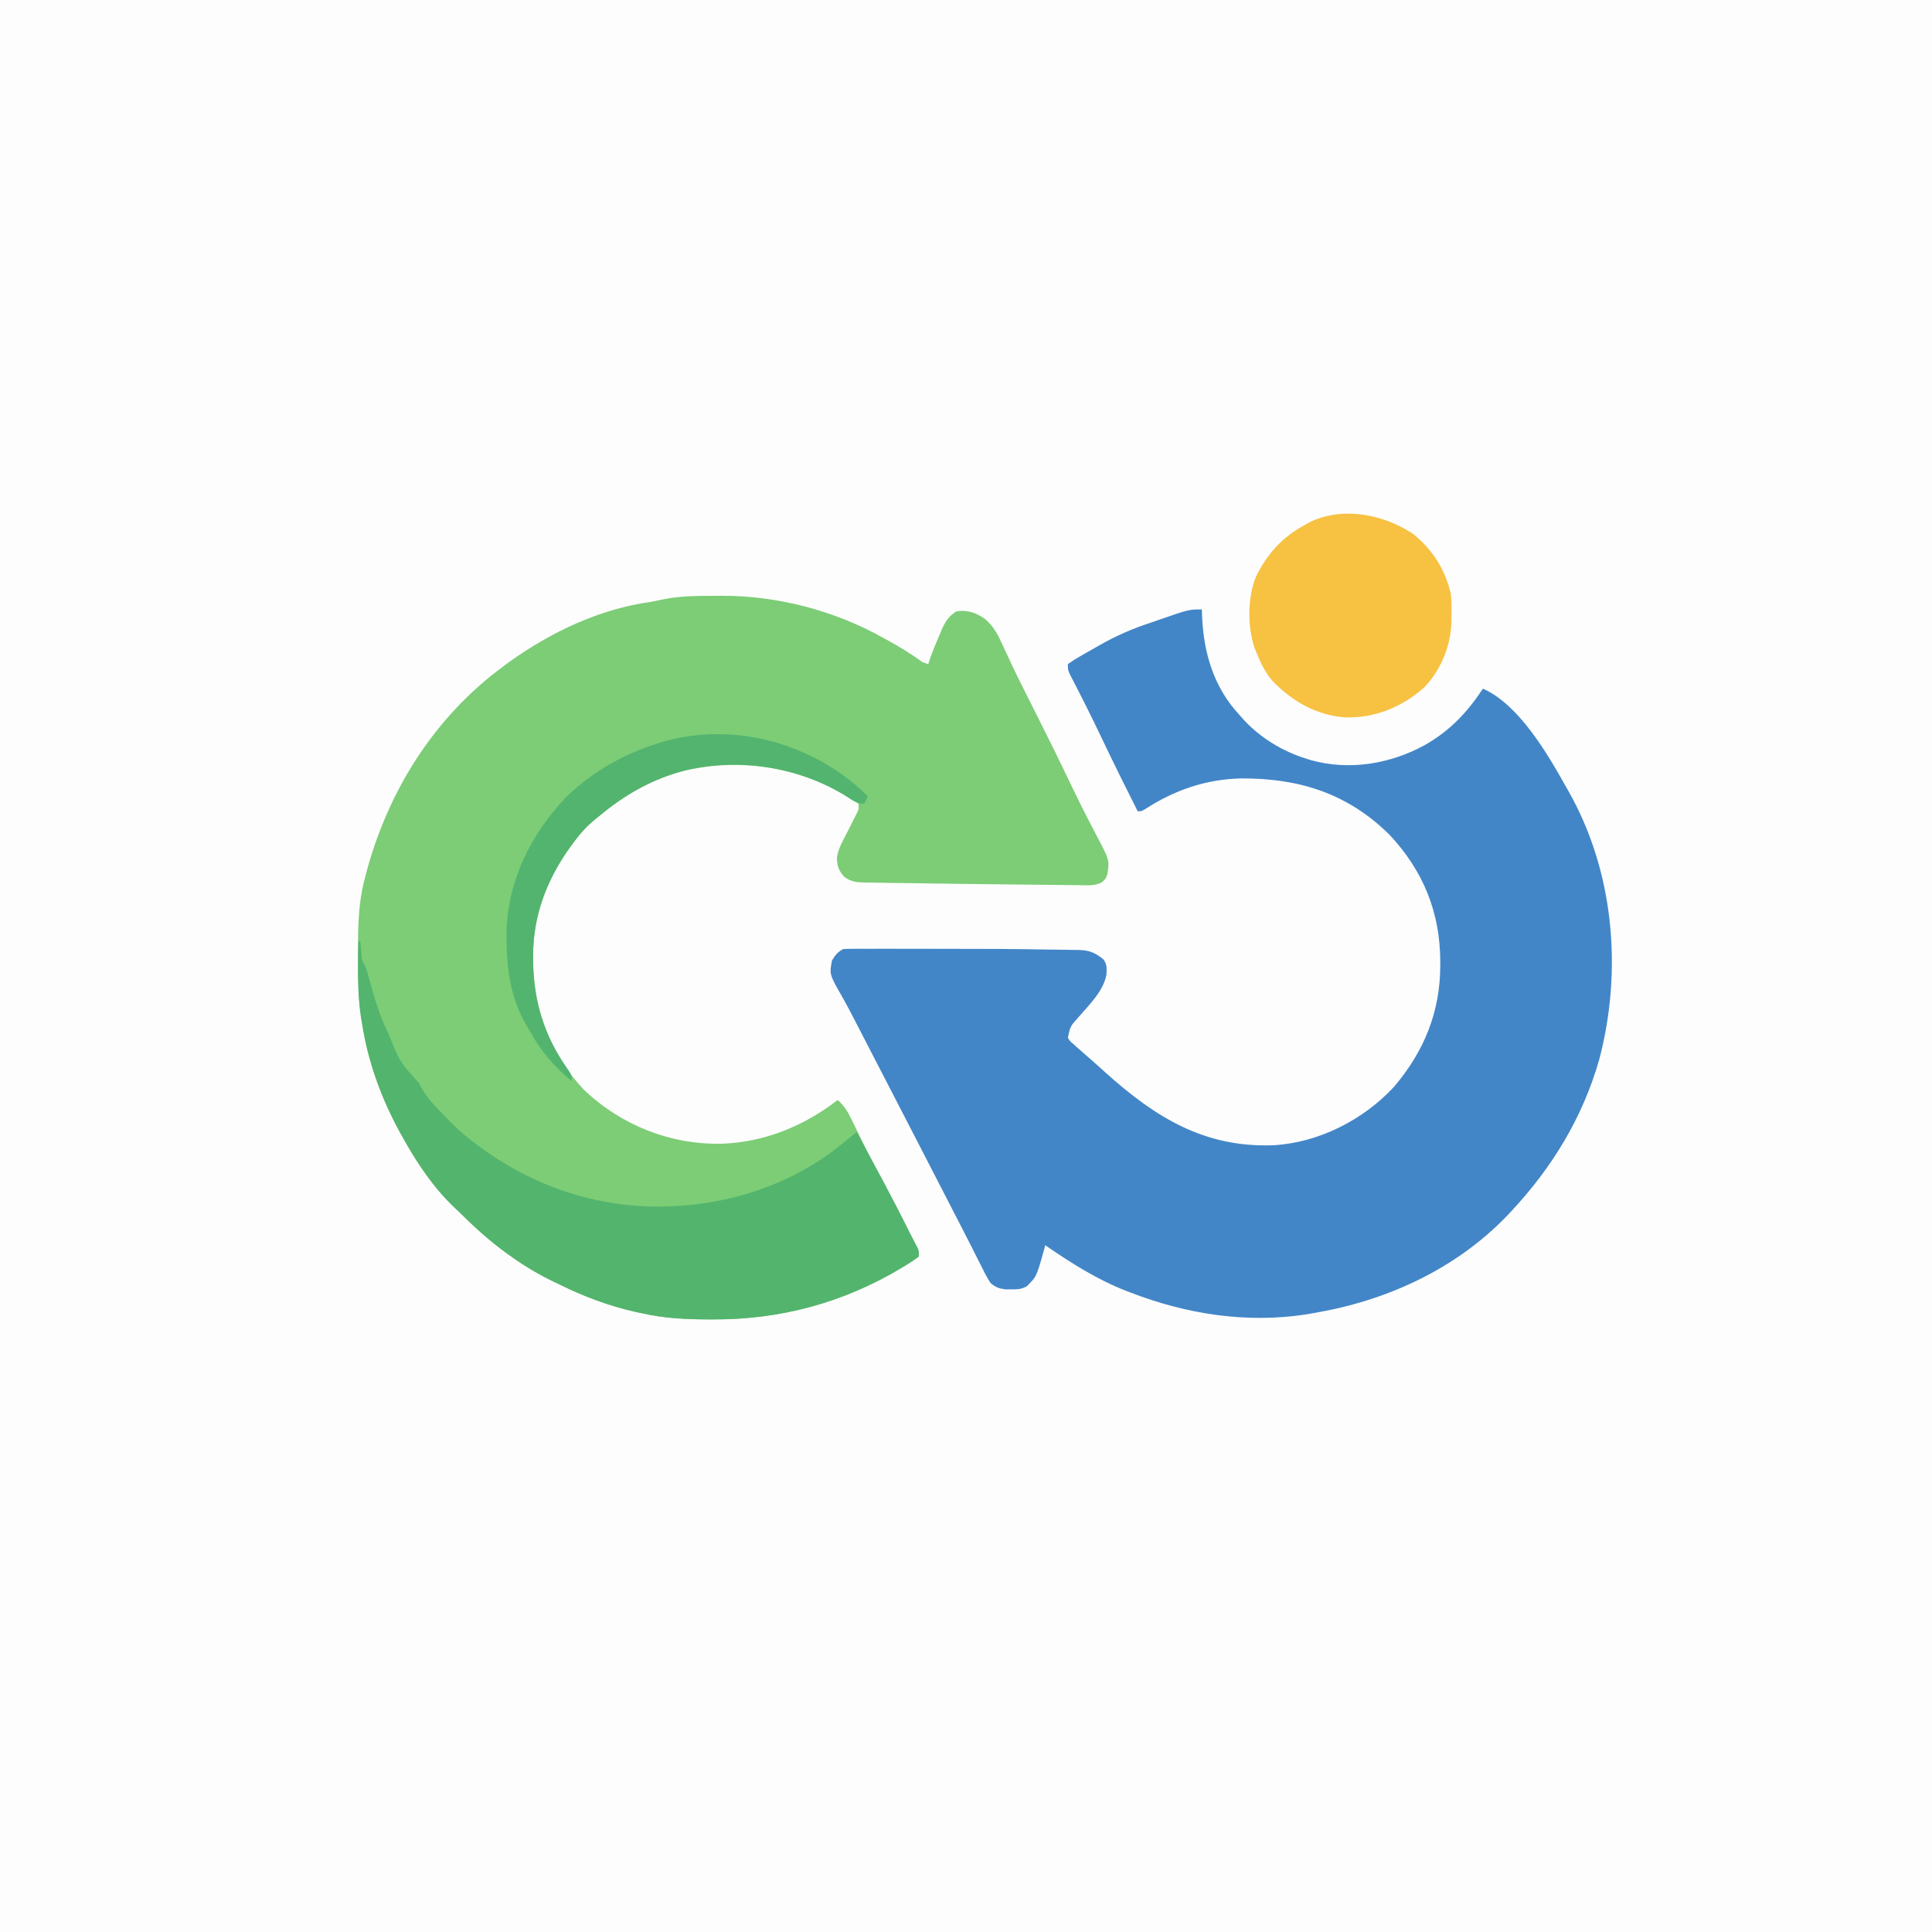
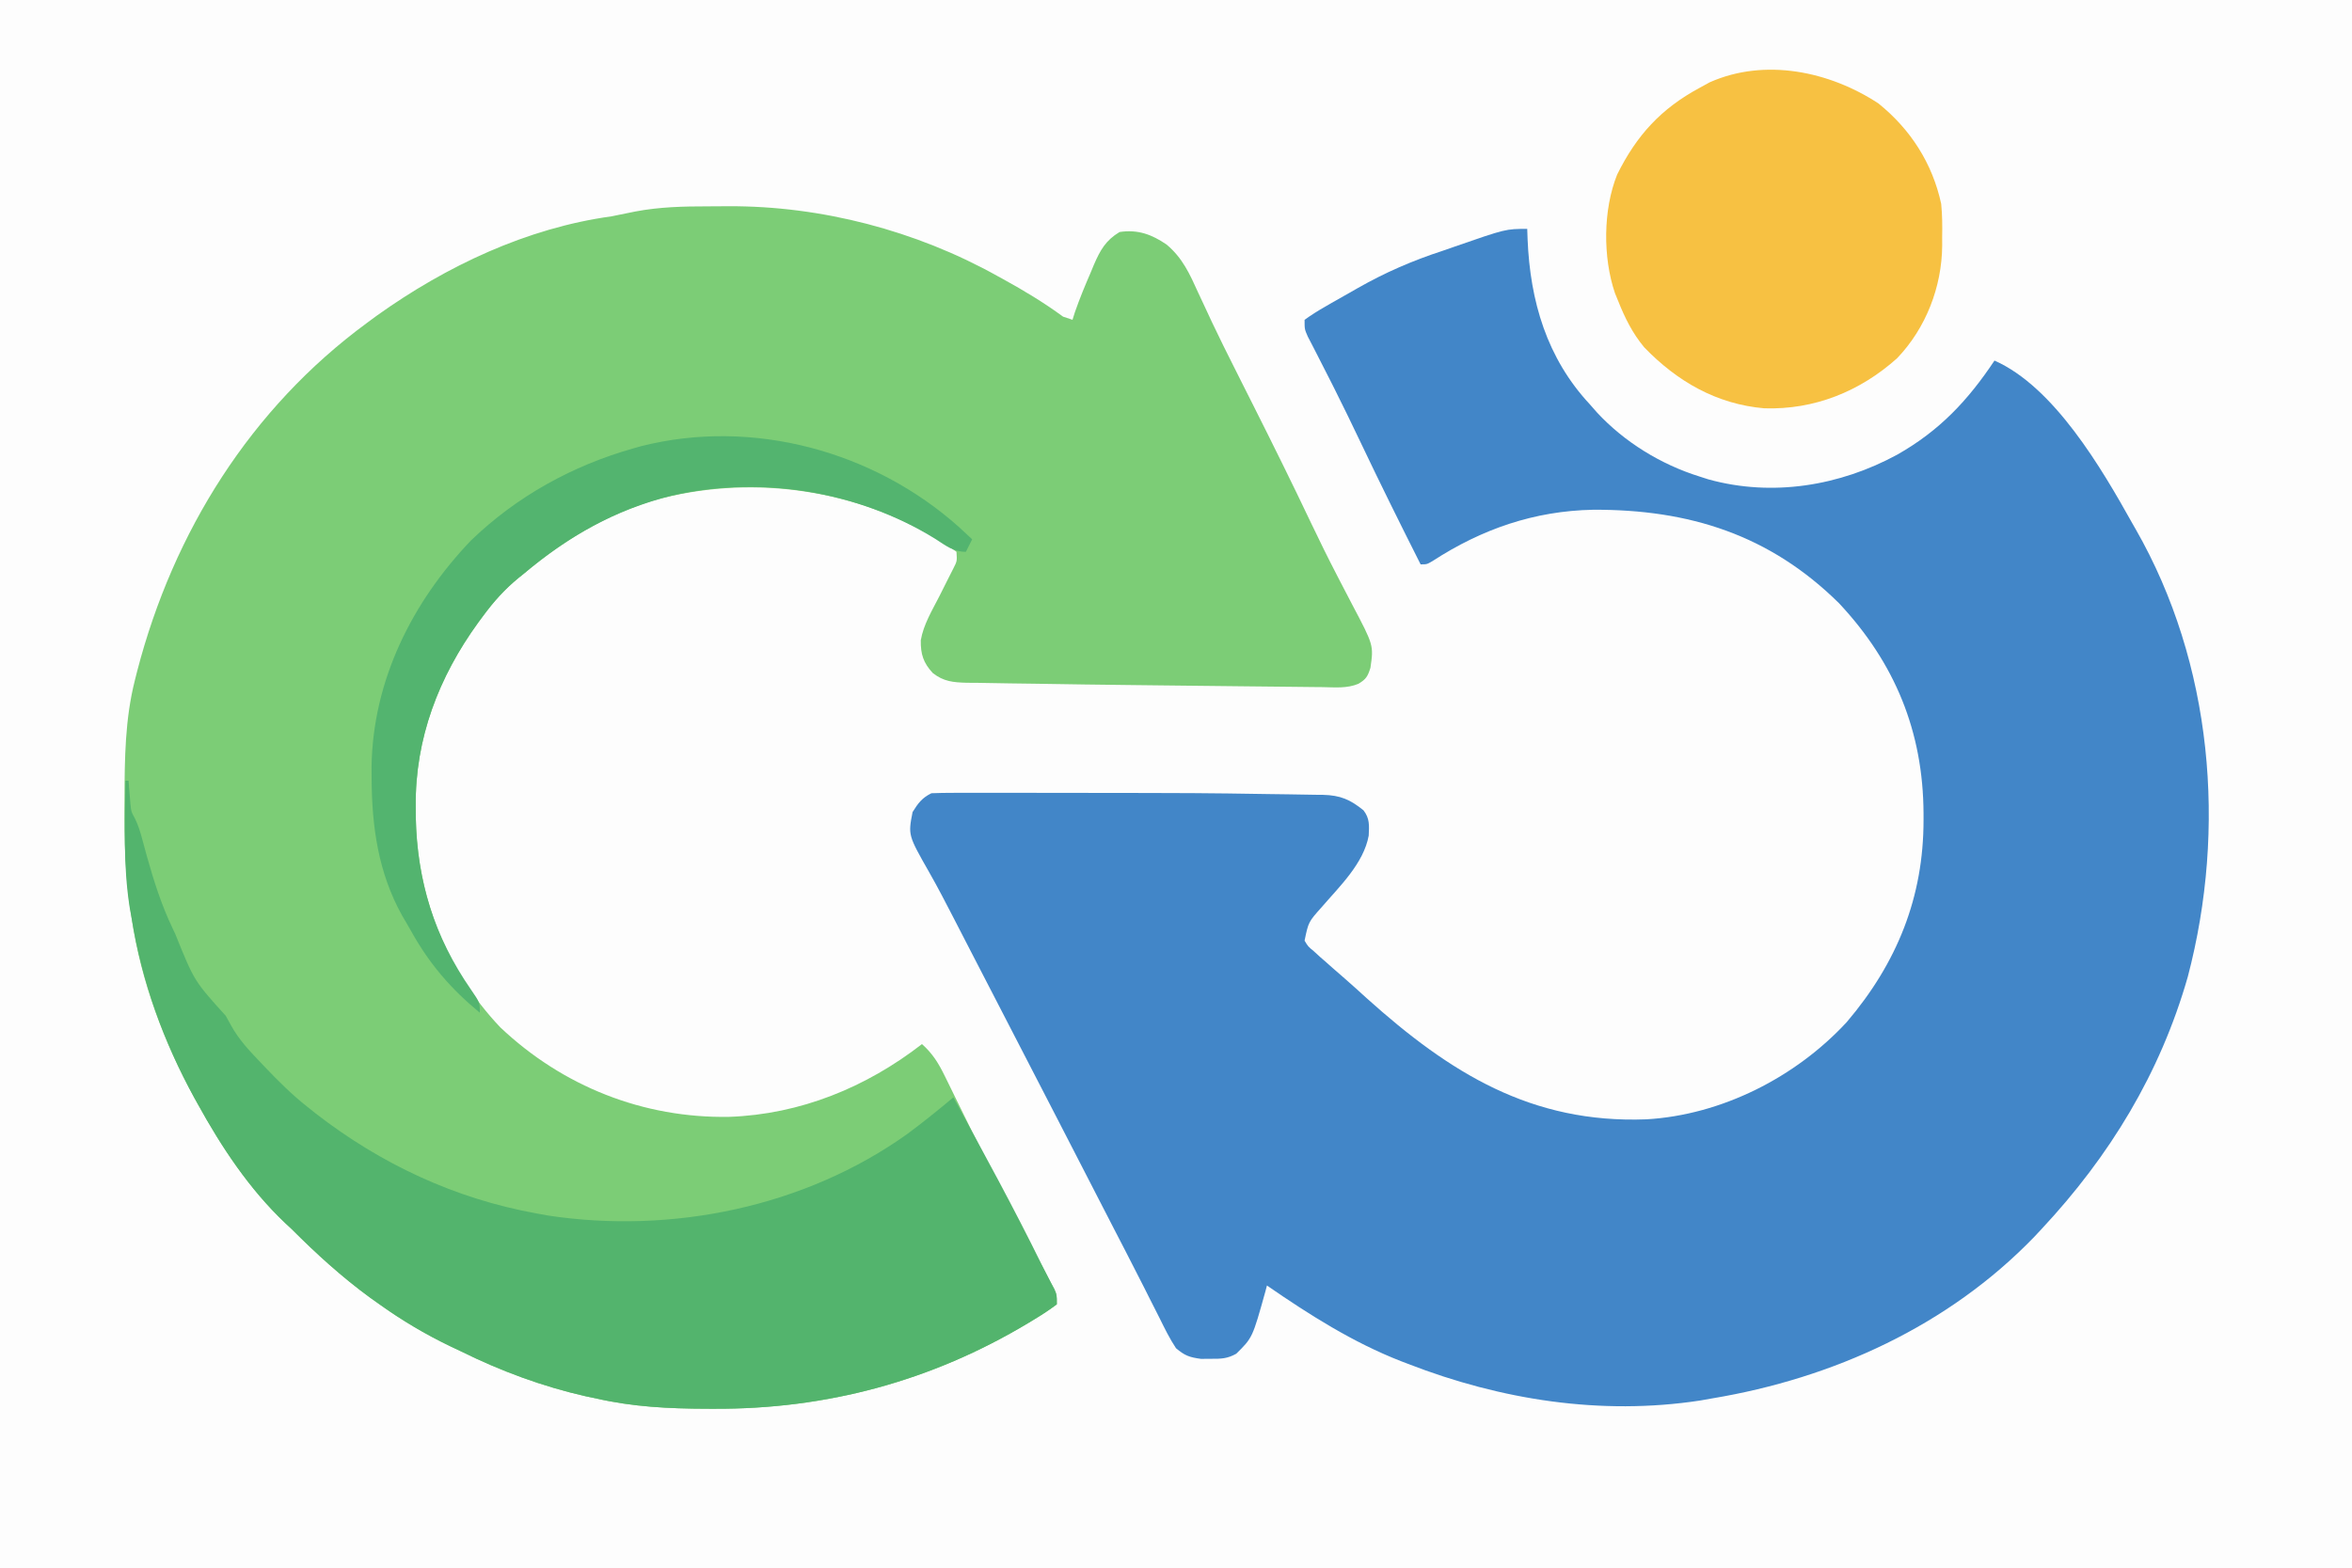
- <svg xmlns="http://www.w3.org/2000/svg" version="1.1" width="1024" height="1024">
+ <svg xmlns="http://www.w3.org/2000/svg" version="1.1" viewBox="150 250 750 500">
  <path d="M0 0 C337.92 0 675.84 0 1024 0 C1024 337.92 1024 675.84 1024 1024 C686.08 1024 348.16 1024 0 1024 C0 686.08 0 348.16 0 0 Z " fill="#FDFDFD" transform="translate(0,0)" />
  <path d="M0 0 C2.163 -0.002 4.326 -0.02 6.49 -0.039 C36.122 -0.16 66.322 7.748 92.197 22.185 C93.144 22.704 93.144 22.704 94.11 23.234 C100.743 26.873 107.093 30.71 113.197 35.185 C114.187 35.515 115.177 35.845 116.197 36.185 C116.448 35.384 116.7 34.582 116.958 33.756 C118.457 29.434 120.192 25.256 122.009 21.06 C122.34 20.262 122.671 19.464 123.011 18.642 C125.024 14.015 126.727 10.884 131.197 8.185 C137.011 7.308 141.447 8.935 146.197 12.185 C151.314 16.483 153.56 21.543 156.291 27.56 C157.26 29.642 158.231 31.723 159.205 33.802 C159.947 35.395 159.947 35.395 160.704 37.02 C163.029 41.948 165.466 46.818 167.916 51.685 C168.391 52.633 168.866 53.58 169.356 54.556 C170.801 57.433 172.249 60.309 173.697 63.185 C180.021 75.745 186.254 88.335 192.286 101.037 C194.956 106.643 197.694 112.201 200.552 117.713 C200.877 118.342 201.202 118.972 201.536 119.621 C202.813 122.095 204.09 124.567 205.392 127.028 C212.236 139.998 212.236 139.998 211.197 147.185 C210.336 149.912 209.815 150.817 207.368 152.274 C203.726 153.803 199.888 153.402 196.001 153.338 C195.015 153.329 194.028 153.321 193.011 153.312 C190.723 153.292 188.434 153.266 186.145 153.236 C181.773 153.18 177.402 153.139 173.03 153.1 C164.287 153.019 155.544 152.918 146.801 152.813 C143.152 152.769 139.503 152.727 135.854 152.688 C125.479 152.575 115.106 152.438 104.732 152.259 C101.845 152.21 98.959 152.17 96.072 152.143 C92.547 152.106 89.025 152.039 85.501 151.963 C84.517 151.959 83.533 151.955 82.519 151.952 C78.152 151.824 75.115 151.581 71.615 148.824 C68.608 145.543 67.752 142.816 67.818 138.375 C68.681 133.385 71.41 128.901 73.697 124.435 C74.733 122.381 75.765 120.323 76.791 118.263 C77.251 117.36 77.712 116.457 78.187 115.526 C79.395 113.151 79.395 113.151 79.197 110.185 C77.032 108.573 74.959 107.218 72.634 105.873 C71.957 105.476 71.279 105.08 70.581 104.671 C44.258 89.654 12.406 85.687 -16.834 93.635 C-32.75 98.401 -46.121 106.517 -58.803 117.185 C-59.346 117.621 -59.889 118.057 -60.448 118.505 C-64.866 122.13 -68.356 126.029 -71.741 130.623 C-72.255 131.317 -72.769 132.01 -73.299 132.725 C-85.892 150.097 -93.441 169.686 -93.241 191.31 C-93.228 193.069 -93.228 193.069 -93.216 194.862 C-92.732 220.016 -83.703 243.388 -66.311 261.81 C-46.38 280.686 -20.65 290.889 6.783 290.396 C29.422 289.579 50.394 280.993 68.197 267.185 C71.636 270.269 73.499 273.332 75.517 277.47 C75.817 278.079 76.117 278.688 76.426 279.315 C77.067 280.615 77.703 281.917 78.337 283.221 C80.002 286.647 81.693 290.059 83.38 293.474 C83.713 294.149 84.045 294.823 84.387 295.517 C86.974 300.762 89.64 305.959 92.384 311.123 C92.766 311.842 93.148 312.56 93.541 313.301 C94.326 314.778 95.112 316.255 95.897 317.732 C98.52 322.684 101.106 327.654 103.697 332.623 C104.214 333.613 104.731 334.604 105.264 335.625 C105.747 336.551 106.23 337.477 106.728 338.431 C107.157 339.253 107.585 340.075 108.027 340.921 C108.413 341.668 108.799 342.416 109.197 343.185 C109.768 344.23 109.768 344.23 110.351 345.295 C111.197 347.185 111.197 347.185 111.197 350.185 C108.893 351.91 106.655 353.399 104.197 354.873 C103.471 355.314 102.746 355.755 101.998 356.21 C71.234 374.654 37.797 383.657 1.947 383.498 C1.135 383.497 0.323 383.495 -0.514 383.494 C-12.523 383.46 -24.061 382.895 -35.803 380.185 C-37.366 379.86 -37.366 379.86 -38.959 379.529 C-52.759 376.413 -66.15 371.457 -78.803 365.185 C-80.53 364.367 -80.53 364.367 -82.292 363.533 C-90.273 359.686 -97.594 355.33 -104.803 350.185 C-106.302 349.118 -106.302 349.118 -107.831 348.029 C-116.837 341.445 -124.93 334.071 -132.803 326.185 C-133.811 325.248 -133.811 325.248 -134.838 324.291 C-146.334 313.415 -155.196 299.982 -162.803 286.185 C-163.138 285.583 -163.472 284.982 -163.817 284.362 C-173.54 266.617 -180.811 247.228 -183.803 227.185 C-183.978 226.054 -184.152 224.924 -184.332 223.759 C-185.852 212.965 -186.166 202.326 -186.116 191.435 C-186.113 190.551 -186.11 189.668 -186.107 188.757 C-186.046 176.037 -185.935 163.584 -182.803 151.185 C-182.545 150.163 -182.287 149.14 -182.021 148.086 C-170.472 103.802 -145.893 64.447 -108.803 37.185 C-107.744 36.404 -106.684 35.623 -105.592 34.818 C-83.486 19.043 -57.856 6.907 -30.803 3.185 C-28.28 2.7 -25.766 2.181 -23.252 1.65 C-15.481 0.175 -7.879 -0.001 0 0 Z " fill="#7CCD76" transform="translate(375.8032,315.8147)" />
  <path d="M0 0 C0.056 1.632 0.056 1.632 0.113 3.297 C0.928 23.057 6.234 41.238 20 56 C21.089 57.241 21.089 57.241 22.199 58.508 C30.973 67.992 42.643 75.153 55 79 C55.923 79.296 56.846 79.593 57.797 79.898 C78.142 85.527 99.663 81.983 118 72 C131.463 64.371 140.484 54.775 149 42 C168.037 50.436 183.152 76.369 193 94 C193.344 94.6 193.687 95.2 194.042 95.818 C218.522 138.609 223.08 191.206 210.637 238.539 C201.838 269.337 185.748 295.722 164 319 C163.241 319.813 162.481 320.627 161.699 321.465 C134.258 349.894 97.577 366.572 59 373 C57.728 373.226 56.455 373.451 55.145 373.684 C23.533 378.514 -8.384 373.5 -38 362 C-38.759 361.709 -39.519 361.417 -40.301 361.117 C-55.623 355.133 -69.504 346.31 -83 337 C-83.159 337.606 -83.317 338.212 -83.48 338.836 C-87.608 353.66 -87.608 353.66 -92.789 358.762 C-95.643 360.36 -97.679 360.4 -100.938 360.375 C-101.957 360.383 -102.977 360.39 -104.027 360.398 C-107.657 359.912 -109.188 359.386 -112 357 C-114.034 353.932 -115.626 350.674 -117.25 347.375 C-118.314 345.276 -119.377 343.177 -120.441 341.078 C-121.013 339.939 -121.584 338.8 -122.172 337.627 C-124.077 333.837 -126.017 330.065 -127.965 326.297 C-128.477 325.305 -128.477 325.305 -129 324.293 C-129.705 322.93 -130.409 321.567 -131.113 320.205 C-132.935 316.678 -134.751 313.147 -136.566 309.617 C-137.306 308.179 -138.046 306.742 -138.786 305.304 C-139.335 304.236 -139.335 304.236 -139.895 303.147 C-143.137 296.847 -146.381 290.548 -149.625 284.25 C-150.154 283.223 -150.154 283.223 -150.694 282.175 C-156.88 270.164 -163.082 258.162 -169.293 246.164 C-171.525 241.851 -173.756 237.537 -175.983 233.222 C-176.981 231.287 -177.981 229.352 -178.98 227.418 C-180.267 224.925 -181.552 222.43 -182.835 219.934 C-185.393 214.968 -187.954 210.018 -190.719 205.164 C-197.429 193.381 -197.429 193.381 -196 186 C-194.206 183.13 -193.017 181.509 -190 180 C-187.712 179.902 -185.421 179.872 -183.131 179.871 C-182.064 179.868 -182.064 179.868 -180.977 179.865 C-178.599 179.861 -176.221 179.864 -173.844 179.867 C-172.165 179.866 -170.487 179.865 -168.808 179.863 C-164.303 179.86 -159.799 179.864 -155.294 179.871 C-152.51 179.875 -149.727 179.878 -146.943 179.881 C-103.83 179.929 -103.83 179.929 -82.406 180.264 C-80.312 180.296 -78.219 180.324 -76.125 180.346 C-73.276 180.378 -70.427 180.43 -67.578 180.488 C-66.767 180.495 -65.957 180.501 -65.121 180.508 C-59.555 180.656 -56.472 182.006 -52.223 185.434 C-50.193 188.034 -50.403 190.298 -50.547 193.5 C-52.16 202.402 -59.87 209.735 -65.593 216.379 C-69.764 221.059 -69.764 221.059 -71 227 C-69.892 228.873 -69.892 228.873 -68.062 230.375 C-67.084 231.272 -67.084 231.272 -66.086 232.188 C-65.398 232.786 -64.709 233.384 -64 234 C-63.374 234.557 -62.747 235.114 -62.102 235.688 C-60.793 236.841 -59.478 237.987 -58.156 239.125 C-55.8 241.174 -53.495 243.272 -51.188 245.375 C-24.617 269.248 1.335 285.388 38 284 C61.995 282.612 85.628 270.571 101.875 253 C117.903 234.165 126.411 213.179 126.375 188.438 C126.374 187.774 126.373 187.111 126.372 186.428 C126.259 160.39 117.276 138.453 99.43 119.402 C77.362 97.583 51.668 89.443 21.011 89.58 C2.249 89.946 -14.447 95.72 -30.18 105.934 C-32 107 -32 107 -34 107 C-40.506 94.099 -46.919 81.162 -53.123 68.112 C-55.801 62.485 -58.518 56.882 -61.312 51.312 C-61.631 50.678 -61.949 50.044 -62.276 49.39 C-63.777 46.406 -65.294 43.43 -66.824 40.461 C-67.377 39.381 -67.93 38.3 -68.5 37.188 C-68.985 36.253 -69.469 35.318 -69.969 34.355 C-71 32 -71 32 -71 29 C-68.836 27.444 -66.746 26.122 -64.438 24.812 C-63.423 24.224 -63.423 24.224 -62.389 23.624 C-60.267 22.402 -58.135 21.2 -56 20 C-55.031 19.447 -55.031 19.447 -54.043 18.882 C-45.3 13.906 -36.592 10.127 -27 7 C-25.713 6.555 -24.426 6.107 -23.141 5.656 C-6.858 0 -6.858 0 0 0 Z " fill="#4286C8" transform="translate(637,323)" />
  <path d="M0 0 C0.33 0 0.66 0 1 0 C1.049 0.675 1.098 1.351 1.148 2.047 C1.223 2.939 1.298 3.831 1.375 4.75 C1.445 5.632 1.514 6.513 1.586 7.422 C1.86 9.957 1.86 9.957 2.943 11.876 C4.045 14.09 4.694 16.175 5.332 18.562 C5.57 19.436 5.809 20.309 6.054 21.208 C6.43 22.59 6.43 22.59 6.812 24 C9.036 31.94 11.447 39.539 15 47 C15.291 47.617 15.583 48.234 15.883 48.869 C21.914 63.844 21.914 63.844 32 75 C32.562 76.021 33.124 77.042 33.703 78.094 C36.125 82.48 39.298 85.899 42.75 89.5 C43.378 90.161 44.005 90.823 44.652 91.504 C48.895 95.939 53.169 100.202 58 104 C58.865 104.691 59.73 105.382 60.621 106.094 C81.476 122.268 105.027 133.286 131 138 C132.872 138.34 132.872 138.34 134.781 138.688 C174.225 144.654 216.637 136.003 249.32 112.672 C254.352 108.938 259.203 105.028 264 101 C273.628 118.572 283.226 136.141 292.065 154.125 C292.735 155.47 293.422 156.806 294.119 158.136 C294.486 158.843 294.852 159.549 295.23 160.277 C295.568 160.918 295.906 161.559 296.255 162.219 C297 164 297 164 297 167 C294.697 168.725 292.458 170.213 290 171.688 C289.274 172.129 288.549 172.57 287.802 173.025 C257.037 191.468 223.6 200.471 187.75 200.312 C186.938 200.311 186.126 200.31 185.29 200.309 C173.28 200.275 161.742 199.71 150 197 C148.958 196.783 147.917 196.567 146.844 196.344 C133.044 193.228 119.653 188.271 107 182 C105.849 181.455 104.698 180.909 103.512 180.348 C95.53 176.501 88.209 172.145 81 167 C80.001 166.288 79.002 165.577 77.973 164.844 C68.966 158.26 60.873 150.886 53 143 C52.328 142.375 51.657 141.75 50.965 141.105 C39.469 130.23 30.607 116.797 23 103 C22.665 102.398 22.331 101.796 21.986 101.176 C12.21 83.335 5.253 64.077 2 44 C1.777 42.764 1.554 41.528 1.324 40.254 C-0.746 26.945 -0.184 13.428 0 0 Z " fill="#53B46D" transform="translate(190,499)" />
  <path d="M0 0 C10.263 8.274 17.199 19.105 20 32 C20.361 35.556 20.378 39.054 20.312 42.625 C20.316 43.514 20.319 44.404 20.322 45.32 C20.216 58.507 15.14 71.651 5.941 81.262 C-5.87 91.837 -20.47 97.755 -36.449 97.223 C-51.678 95.893 -64.212 88.635 -74.703 77.77 C-78.455 73.246 -80.835 68.437 -83 63 C-83.339 62.174 -83.678 61.347 -84.027 60.496 C-87.91 49.063 -87.824 33.862 -83.324 22.668 C-77.097 10.121 -69.322 1.629 -57 -5 C-55.948 -5.577 -54.896 -6.155 -53.812 -6.75 C-36.204 -14.576 -15.571 -10.252 0 0 Z " fill="#F7C142" transform="translate(749,283)" />
  <path d="M0 0 C1.442 1.328 2.882 2.659 4.312 4 C3.652 5.32 2.993 6.64 2.312 8 C-1.744 8 -4.134 5.994 -7.438 3.875 C-32.114 -11.37 -63.048 -16.421 -91.375 -9.938 C-109.437 -5.466 -124.477 3.047 -138.688 15 C-139.23 15.436 -139.773 15.871 -140.332 16.32 C-144.75 19.945 -148.241 23.843 -151.625 28.438 C-152.139 29.131 -152.654 29.825 -153.184 30.54 C-165.776 47.911 -173.325 67.501 -173.125 89.125 C-173.117 90.297 -173.108 91.469 -173.1 92.677 C-172.708 113.062 -167.125 130.807 -155.532 147.573 C-152.688 151.714 -152.688 151.714 -152.688 155 C-162.002 147.291 -168.767 139.433 -174.653 128.857 C-175.561 127.227 -176.508 125.619 -177.461 124.016 C-185.09 110.306 -187.126 95.612 -187.188 80.125 C-187.194 78.938 -187.2 77.751 -187.207 76.528 C-186.814 49.05 -174.268 23.996 -155.5 4.375 C-140.956 -9.665 -123.101 -19.536 -103.688 -25 C-102.87 -25.233 -102.053 -25.467 -101.211 -25.707 C-65.585 -34.711 -27.004 -24.07 0 0 Z " fill="#53B46F" transform="translate(455.6875,418)" />
</svg>
